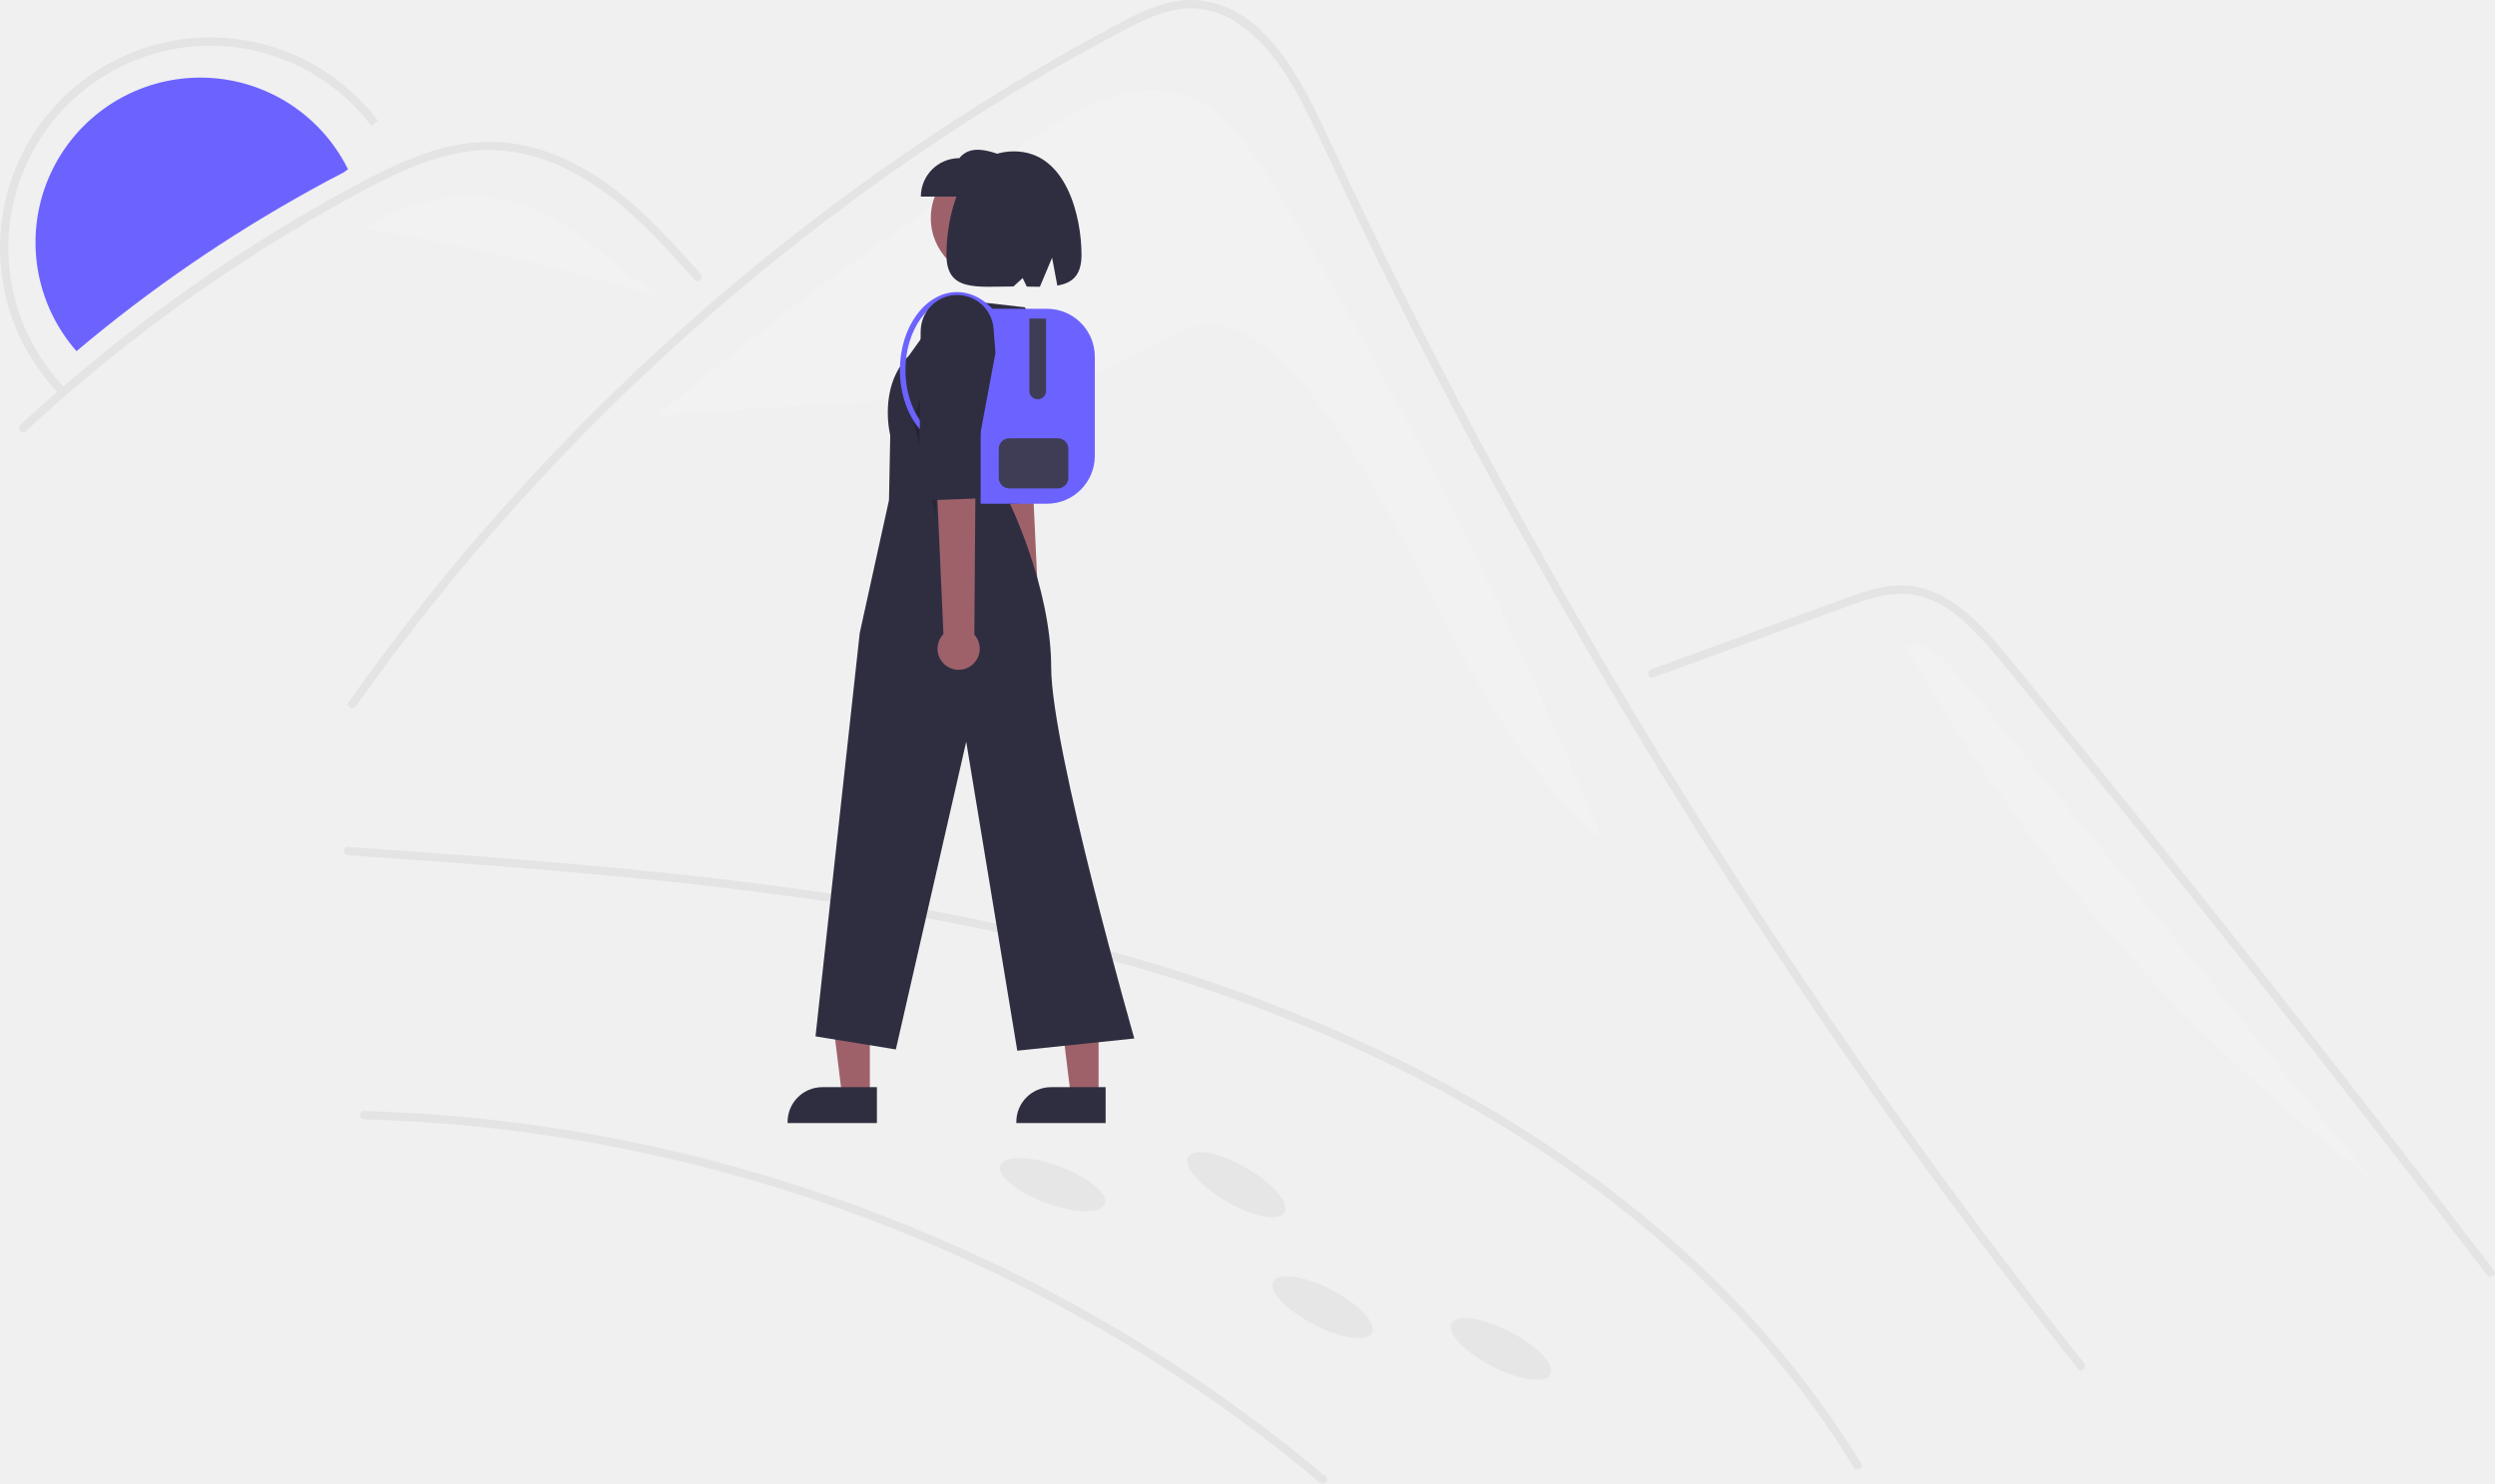
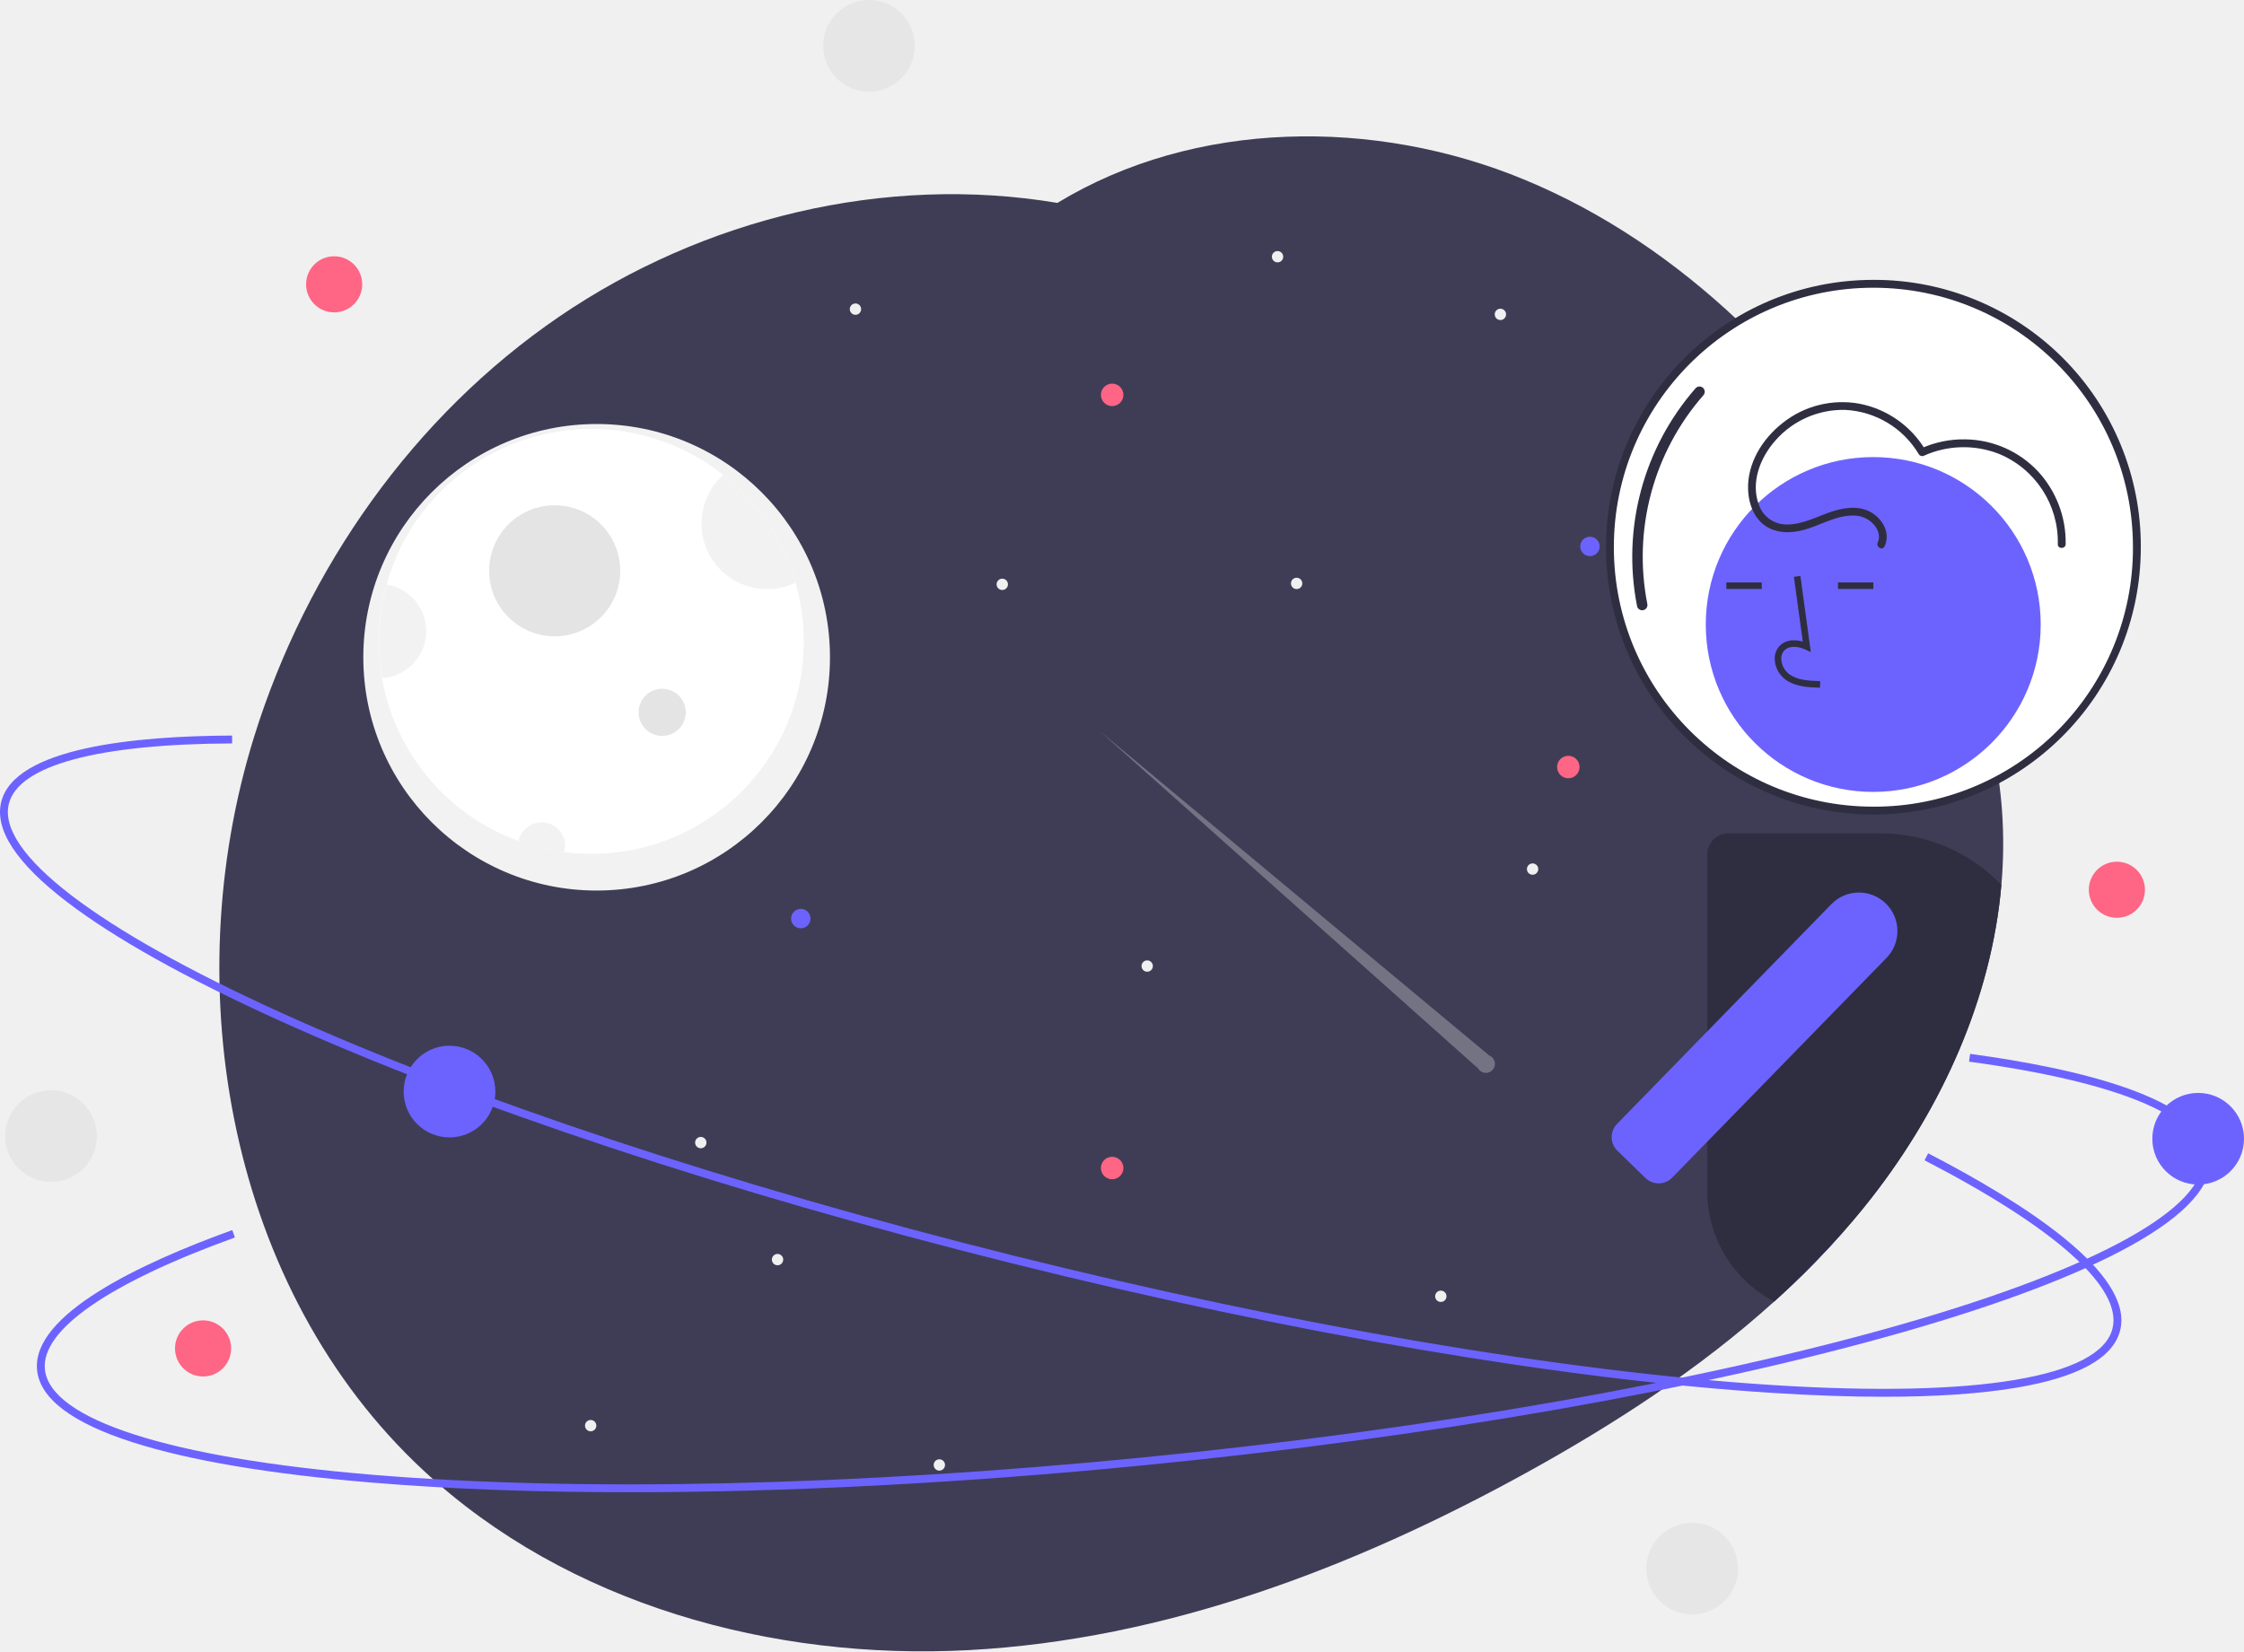
- <svg xmlns="http://www.w3.org/2000/svg" data-name="Layer 1" width="895.929" height="532.793" viewBox="0 0 895.929 532.793">
-   <path d="M609.574,250.425c-8.366-13.837-18.279-28.61-33.804-33.128-17.979-5.232-36.448,5.162-52.114,15.418a1518.606,1518.606,0,0,0-135.147,99.575l.047.537q50.424-3.477,100.849-6.955c24.288-1.675,49.41-3.581,70.873-15.07,8.145-4.36,16.084-10.184,25.313-10.59,11.467-.504,21.465,7.504,29.322,15.871,46.477,49.492,59.927,125.177,112.07,168.66A1654.786,1654.786,0,0,0,609.574,250.425Z" transform="translate(-152.0356 -183.6036)" fill="#f2f2f2" />
-   <path d="M277,244.395c-.547.394-1.094.789-1.64,1.175-4.026,2.026-7.98,4.187-11.915,6.366q-11.082,6.132-21.876,12.803-21.477,13.274-41.609,28.573-10.436,7.935-20.442,16.389c-.484-.529-.95-1.076-1.407-1.632-.108-.135-.224-.269-.323-.412a59.179,59.179,0,1,1,97.958-65.664c.063.108.126.224.179.332Q276.489,243.346,277,244.395Z" transform="translate(-152.0356 -183.6036)" fill="#6c63ff" />
-   <path d="M282.749,585.549a546.939,546.939,0,0,1,72.657,6.853,564.487,564.487,0,0,1,204.104,75.736,547.257,547.257,0,0,1,59.584,42.167q3.477,2.83,6.906,5.717c1.469,1.235,3.601-.877,2.121-2.121a553.001,553.001,0,0,0-59.249-43.455,562.436,562.436,0,0,0-64.376-35.232,571.35,571.35,0,0,0-68.49-26.673,563.482,563.482,0,0,0-71.253-17.576,553.19,553.19,0,0,0-72.756-8.088q-4.623-.204-9.248-.328c-1.931-.053-1.93,2.947,0,3Z" transform="translate(-152.0356 -183.6036)" fill="#e4e4e4" />
-   <path d="M276.995,490.724c43.579,3.048,87.174,6.147,130.58,11.159,43.45,5.017,86.748,11.985,129.17,22.753C574.248,534.154,610.988,546.687,645.952,563.324c32.69,15.554,63.876,34.524,92.029,57.33,27.759,22.488,52.579,48.738,72.435,78.486q3.753,5.622,7.266,11.397c1.004,1.646,3.6.14,2.59-1.514a350.705,350.705,0,0,0-69.843-81.83c-27.416-23.791-58.033-43.773-90.349-60.245A571.836,571.836,0,0,0,554.354,526.225C512.127,514.408,468.875,506.643,425.414,501.056c-43.85-5.637-87.946-9.054-132.034-12.181q-8.192-.581-16.385-1.152c-1.927-.135-1.918,2.866,0,3Z" transform="translate(-152.0356 -183.6036)" fill="#e4e4e4" />
-   <path d="M898.264,675.208q-7.709-9.735-15.31-19.56Q821.034,575.563,766.554,490.068q-37.005-58.065-70.34-118.36-15.87-28.665-30.87-57.78-11.64-22.575-22.76-45.42c-2.12-4.35-4.18-8.72-6.23-13.1-4.83-10.3-9.57-20.65-14.66-30.81-5.8-11.58-12.86-23.72-23.51-31.5a32.076,32.076,0,0,0-16.71-6.43c-8.67-.56-16.67,3.02-24.19,6.93-55.02,28.69-106.53,64.66-153.12,105.59a797.156,797.156,0,0,0-124.4,138.09c-1.1,1.57-3.7.07-2.59-1.51q6.555-9.27,13.37-18.34a801.562,801.562,0,0,1,204.64-190.88q19.906-12.9,40.56-24.59c6.94-3.93,13.91-7.81,21-11.45,6.95-3.57,14.33-6.78,22.27-6.9,27.02-.42,41.01,30.18,50.62,50.77q4.53,9.72,9.17,19.38,17.535,36.675,36.42,72.68,11.655,22.23,23.82,44.2,37.86,68.415,80.48,134.06,56.46,86.955,120.86,168.39C901.564,674.588,899.455,676.728,898.264,675.208Z" transform="translate(-152.0356 -183.6036)" fill="#e4e4e4" />
-   <path d="M401.494,284.078c-1.57-1.75-3.13-3.5-4.71-5.25-12.46-13.78-25.83-27.4-42.94-35.3a62.298,62.298,0,0,0-26.1-6.05c-9.34.03-18.47,2.48-27.1,5.91-4.08,1.63-8.07,3.48-12,5.45-4.49,2.26-8.9,4.67-13.29,7.1q-12.36,6.84-24.4,14.28-23.955,14.805-46.41,31.87-11.64,8.85-22.8,18.28-10.38,8.76-20.34,17.99c-1.42,1.31-3.54-.81-2.12-2.12,1.75-1.63,3.52-3.25,5.29-4.85q7.5-6.78,15.24-13.3,14.115-11.91,28.96-22.9,23.085-17.1,47.76-31.88,12.33-7.38,25-14.14c2.55-1.36,5.13-2.69,7.74-3.95a123.389,123.389,0,0,1,18.4-7.49,65.457,65.457,0,0,1,27.79-2.73,72.352,72.352,0,0,1,25.64,8.87c16.8,9.39,29.83,23.91,42.51,38.08C404.894,283.388,402.784,285.518,401.494,284.078Z" transform="translate(-152.0356 -183.6036)" fill="#e4e4e4" />
-   <path d="M745.717,426.875l40.257-14.724,19.988-7.311c6.51-2.381,13.004-5.091,19.733-6.796,5.95-1.507,11.995-1.754,17.861.228a41.165,41.165,0,0,1,13.931,8.636,113.053,113.053,0,0,1,11.426,12.203c4.352,5.23,8.639,10.514,12.946,15.781q26.661,32.606,52.974,65.495,26.312,32.888,52.272,66.056,26.024,33.249,51.69,66.776,3.144,4.107,6.283,8.219c1.156,1.514,3.763.021,2.59-1.514q-25.855-33.864-52.071-67.451-26.28-33.667-52.923-67.049-26.643-33.381-53.646-66.472-6.727-8.244-13.477-16.47c-3.796-4.626-7.548-9.302-11.711-13.607-7.642-7.903-17.189-14.888-28.617-15.077-6.719-.111-13.222,2.021-19.465,4.279-6.73,2.435-13.444,4.915-20.165,7.373l-40.538,14.827-10.135,3.707c-1.798.658-1.022,3.558.798,2.893Z" transform="translate(-152.0356 -183.6036)" fill="#e4e4e4" />
-   <path d="M287.818,227.059l-2.393,1.809a72.508,72.508,0,0,0-129.938,51.711,71.764,71.764,0,0,0,20.326,42.764l-2.139,2.104a74.736,74.736,0,0,1-21.169-44.535,75.508,75.508,0,0,1,135.313-53.853Z" transform="translate(-152.0356 -183.6036)" fill="#e4e4e4" />
-   <path d="M516.803,419.172a6.871,6.871,0,0,1-1.636-10.408l-8.929-89.601,14.91.989,4.13,88.23a6.908,6.908,0,0,1-8.475,10.79Z" transform="translate(-152.0356 -183.6036)" fill="#9e616a" />
-   <path d="M527.187,315.844l-3.909,29.709.543,18.208-16.398,1.501-3.287-15.144-1.811-40.092a11.964,11.964,0,0,1,10.57-12.424h0a11.964,11.964,0,0,1,13.243,10.315Z" transform="translate(-152.0356 -183.6036)" fill="#2f2e41" />
-   <polygon points="312.353 393.642 302.406 393.642 297.674 355.274 312.355 355.275 312.353 393.642" fill="#9e616a" />
-   <path d="M466.926,586.888l-32.074-.001v-.406a12.485,12.485,0,0,1,12.484-12.484h.001l19.59.001Z" transform="translate(-152.0356 -183.6036)" fill="#2f2e41" />
-   <polygon points="394.489 393.642 384.542 393.642 379.809 355.274 394.49 355.275 394.489 393.642" fill="#9e616a" />
-   <path d="M549.061,586.888l-32.074-.001v-.406a12.485,12.485,0,0,1,12.484-12.484h.001l19.59.001Z" transform="translate(-152.0356 -183.6036)" fill="#2f2e41" />
-   <circle cx="355.808" cy="78.311" r="21.566" fill="#9e616a" />
-   <path d="M505.057,292.236l14.967,1.71,0,0A39.827,39.827,0,0,1,525.116,329.91l-11.293,32.669s15.677,31.427,15.677,60.606,29.855,133.332,29.855,133.332l-42.024,4.384L498.994,449.948,473.726,560.453,444.879,555.757,460.767,410.873l10.499-47.688.447-23.256s-4.464-17.45,6.708-28.623L492.062,292.298Z" transform="translate(-152.0356 -183.6036)" fill="#2f2e41" />
-   <path d="M482.704,254.212h31.691v-13.814c-6.956-2.763-13.762-5.114-17.877,0a13.814,13.814,0,0,0-13.814,13.814Z" transform="translate(-152.0356 -183.6036)" fill="#2f2e41" />
-   <path d="M516.149,237.96c18.945,0,24.248,23.747,24.248,37.145,0,7.471-3.379,10.144-8.689,11.048l-1.875-10.001L525.442,286.583c-1.491.007-3.058-.021-4.683-.052l-1.489-3.066-3.321,3.011c-13.299.02-24.048,1.958-24.048-11.372C491.901,261.708,496.552,237.96,516.149,237.96Z" transform="translate(-152.0356 -183.6036)" fill="#2f2e41" />
-   <polygon points="336.096 185.524 335.295 150.737 333.17 135.294 327.917 150.592 336.096 185.524" opacity="0.2" />
-   <path d="M527.989,364.488H504.174v-70h23.815A17.204,17.204,0,0,1,545.174,311.673v35.63A17.204,17.204,0,0,1,527.989,364.488Z" transform="translate(-152.0356 -183.6036)" fill="#6c63ff" />
-   <path d="M524.674,326.988a3.003,3.003,0,0,1-3-3v-26h6v26A3.003,3.003,0,0,1,524.674,326.988Z" transform="translate(-152.0356 -183.6036)" fill="#3f3d56" />
-   <path d="M531.887,358.988H514.462a3.792,3.792,0,0,1-3.787-3.788v-10.425a3.792,3.792,0,0,1,3.787-3.788h17.425a3.792,3.792,0,0,1,3.787,3.788v10.425A3.792,3.792,0,0,1,531.887,358.988Z" transform="translate(-152.0356 -183.6036)" fill="#3f3d56" />
-   <path d="M482.271,337.695c-4.51-5.321-7.097-13.051-7.097-21.207,0-15.439,9.196-28,20.5-28,6.069,0,11.786,3.627,15.686,9.951l-1.702,1.05c-3.528-5.72-8.625-9-13.984-9-10.201,0-18.5,11.664-18.5,26,0,7.69,2.414,14.948,6.623,19.914Z" transform="translate(-152.0356 -183.6036)" fill="#6c63ff" />
-   <path d="M491.992,422.793a7.528,7.528,0,0,1-1.171-11.484L486.378,312.749l16.253,1.969-.726,96.774a7.569,7.569,0,0,1-9.913,11.301Z" transform="translate(-152.0356 -183.6036)" fill="#9e616a" />
-   <path d="M509.496,310.363,503.453,342.634l-.489,19.953-18.03.668-2.695-16.764.402-43.971a13.109,13.109,0,0,1,12.303-12.964l0,0a13.109,13.109,0,0,1,13.875,12.073Z" transform="translate(-152.0356 -183.6036)" fill="#2f2e41" />
-   <ellipse cx="530" cy="609" rx="7" ry="20" transform="translate(-376.9449 711.5657) rotate(-69.72823)" fill="#e6e6e6" />
-   <ellipse cx="596" cy="609" rx="7" ry="20" transform="translate(-381.4451 637.0475) rotate(-60)" fill="#e6e6e6" />
-   <ellipse cx="627" cy="653" rx="7" ry="20" transform="translate(-393.3557 725.4398) rotate(-62.59298)" fill="#e6e6e6" />
-   <ellipse cx="691" cy="668" rx="7" ry="20" transform="translate(-372.1318 790.3517) rotate(-62.59298)" fill="#e6e6e6" />
-   <path d="M348.546,260.867c-20.458-10.514-46.656-8.455-65.455,4.681a933.585,933.585,0,0,1,106.215,24.79C374.817,281.847,363.483,268.544,348.546,260.867Z" transform="translate(-152.0356 -183.6036)" fill="#f2f2f2" />
-   <path d="M282.89,265.512l-3.938,3.201c1.332-1.12,2.717-2.171,4.14-3.165C283.024,265.537,282.957,265.524,282.89,265.512Z" transform="translate(-152.0356 -183.6036)" fill="#f2f2f2" />
-   <path d="M855.971,427.023c-3.963-4.824-8.247-9.874-14.175-11.834l-5.534.218a627.704,627.704,0,0,0,167.189,191.136Q929.711,516.783,855.971,427.023Z" transform="translate(-152.0356 -183.6036)" fill="#f2f2f2" />
+ <svg xmlns="http://www.w3.org/2000/svg" data-name="Layer 1" viewBox="0 0 855.94 630.066">
+   <path d="M935.432,472.558c-3.73,43.08-22.51,84.71-49.3,119.14q-1.68,2.16-3.4,4.28-3.87,4.77-7.94,9.36-4.98,5.655-10.25,11.05-4.29,4.44-8.78,8.69-3.465,3.315-7.01,6.5c-28.43,25.69-61.09,46.89-94.74,65.43-65.67,36.17-137.65,63.57-212.52,67.56-74.86,3.98-153.01-17.46-207.91-68.52-73.99-68.81-94.64-183.58-64.6-280.05,19.98-64.18,60.76-122.24,116.26-160.16,55.02-37.59,124.43-54.51,190.12-43.45,52.44-31.87,121.09-32.48,178.1-8.89,30.42,12.59,57.72,31.31,81.67,53.93a339.343,339.343,0,0,1,30.72,33.23q1.455,1.785,2.88,3.6,5.97,7.545,11.55,15.4,8.01,11.265,15.21,23.03c1.32,2.16,2.63,4.33,3.91,6.52.86,1.47,1.73,2.95,2.58,4.44a.298.298,0,0,1,.04.1c13.31,23.41,24.19,48.39,29.86,74.5,1,4.62,1.84,9.26,2.49,13.94v.01q.855,5.955,1.29,11.97A176.977,176.977,0,0,1,935.432,472.558Z" transform="translate(-172.0302 -134.967)" fill="#3f3d56" />
+   <path d="M740.074,537.684,591.612,414.006,735.84,542.638a3.442,3.442,0,1,0,4.234-4.954Z" transform="translate(-172.0302 -134.967)" fill="#f0f0f0" opacity="0.3" />
+   <circle cx="227.582" cy="250.781" r="89" fill="#f2f2f2" />
+   <path d="M478.612,379.748a80.994,80.994,0,0,1-81,81,81.572,81.572,0,0,1-27.8-4.9,81.055,81.055,0,1,1,108.8-76.1Z" transform="translate(-172.0302 -134.967)" fill="#fff" />
+   <circle cx="211.582" cy="217.781" r="25" fill="#e4e4e4" />
+   <path d="M475.452,357.278a25.001,25.001,0,0,1-27.6-41.08A81.053,81.053,0,0,1,475.452,357.278Z" transform="translate(-172.0302 -134.967)" fill="#f2f2f2" />
+   <circle cx="252.582" cy="271.781" r="9" fill="#e4e4e4" />
+   <path d="M387.612,457.748a9.046,9.046,0,0,1-.31,2.34,79.528,79.528,0,0,1-17.49-4.24,9.002,9.002,0,0,1,17.8,1.9Z" transform="translate(-172.0302 -134.967)" fill="#f2f2f2" />
+   <path d="M334.612,375.748a18.002,18.002,0,0,1-16.8,17.96,81.548,81.548,0,0,1,1.76-35.71A18,18,0,0,1,334.612,375.748Z" transform="translate(-172.0302 -134.967)" fill="#f2f2f2" />
+   <circle cx="606.457" cy="208.483" r="3.702" fill="#6c63ff" />
+   <circle cx="572.302" cy="119.949" r="2.163" fill="#f0f0f0" />
+   <circle cx="225.302" cy="543.949" r="2.163" fill="#f0f0f0" />
+   <circle cx="584.581" cy="331.594" r="2.163" fill="#f0f0f0" />
+   <circle cx="305.457" cy="350.483" r="3.702" fill="#6c63ff" />
+   <circle cx="171.457" cy="416.483" r="17.483" fill="#6c63ff" />
+   <circle cx="267.302" cy="435.949" r="2.163" fill="#f0f0f0" />
+   <circle cx="487.302" cy="97.949" r="2.163" fill="#f0f0f0" />
+   <circle cx="358.302" cy="558.949" r="2.163" fill="#f0f0f0" />
+   <circle cx="326.302" cy="117.949" r="2.163" fill="#f0f0f0" />
+   <circle cx="382.302" cy="222.949" r="2.163" fill="#f0f0f0" />
+   <circle cx="296.581" cy="480.594" r="2.163" fill="#f0f0f0" />
+   <circle cx="549.581" cy="494.594" r="2.163" fill="#f0f0f0" />
+   <circle cx="437.581" cy="368.594" r="2.163" fill="#f0f0f0" />
+   <circle cx="494.581" cy="222.594" r="2.163" fill="#f0f0f0" />
+   <circle cx="598.212" cy="292.655" r="4.289" fill="#ff6584" />
+   <circle cx="424.212" cy="150.655" r="4.289" fill="#ff6584" />
+   <circle cx="424.212" cy="445.655" r="4.289" fill="#ff6584" />
+   <path d="M863.452,605.338a7.694,7.694,0,0,0-7.39,5.58,7.39,7.39,0,0,0-.3,2.12v12.04q4.485-4.245,8.78-8.69,5.265-5.4,10.25-11.05Z" transform="translate(-172.0302 -134.967)" fill="#6c63ff" />
+   <path d="M890.681,667.898q-19.368,0-42.457-1.464c-79.614-5.056-182.738-22.633-290.376-49.492-107.638-26.859-206.93-59.794-279.585-92.734-35.393-16.047-62.556-31.236-80.735-45.147-19.247-14.727-27.666-27.564-25.024-38.153,5.148-20.629,50.731-25.142,88.064-25.295l.013,3c-51.268.21-81.514,8.387-85.166,23.022-4.652,18.64,33.287,47.741,104.087,79.841,72.496,32.868,171.605,65.739,279.073,92.557,107.467,26.816,210.401,44.363,289.84,49.408,77.579,4.928,124.743-2.938,129.395-21.578,3.862-15.477-21.598-38.275-71.689-64.198l1.379-2.664c36.397,18.836,78.646,45.852,73.222,67.589-2.643,10.589-16.105,17.965-40.015,21.923C927.076,666.767,910.335,667.898,890.681,667.898Z" transform="translate(-172.0302 -134.967)" fill="#6c63ff" />
+   <circle cx="714.582" cy="208.781" r="100.5" fill="#fff" />
+   <path d="M886.612,241.748a102,102,0,1,0,102,102A101.635,101.635,0,0,0,886.612,241.748Zm0,201a99,99,0,1,1,99-99A98.618,98.618,0,0,1,886.612,442.748Z" transform="translate(-172.0302 -134.967)" fill="#2f2e41" />
+   <path d="M798.417,367.818a2.001,2.001,0,0,1-1.957-1.598,97.669,97.669,0,0,1,22.341-83.135,2,2,0,0,1,2.986,2.661A93.597,93.597,0,0,0,800.378,365.415a2.002,2.002,0,0,1-1.961,2.403Z" transform="translate(-172.0302 -134.967)" fill="#2f2e41" />
+   <circle cx="714.519" cy="238.274" r="63.877" fill="#6c63ff" />
+   <path d="M866.248,397.357c-4.141-.115-9.294-.259-13.264-3.159a10.186,10.186,0,0,1-4.008-7.606,6.852,6.852,0,0,1,2.33-5.628c2.074-1.752,5.101-2.163,8.364-1.204l-3.381-24.706,2.482-.34,3.974,29.045-2.072-.951c-2.403-1.102-5.701-1.663-7.75.069a4.403,4.403,0,0,0-1.444,3.627,7.699,7.699,0,0,0,2.982,5.671c3.089,2.257,7.197,2.548,11.856,2.678Z" transform="translate(-172.0302 -134.967)" fill="#2f2e41" />
+   <rect x="658.495" y="222.218" width="13.491" height="2.505" fill="#2f2e41" />
+   <rect x="701.08" y="222.218" width="13.491" height="2.505" fill="#2f2e41" />
+   <path d="M889.232,452.908h-57.9a8.147,8.147,0,0,0-8.14,8.14v128.33a47.67,47.67,0,0,0,25.56,42.2q3.555-3.18,7.01-6.5,4.485-4.245,8.78-8.69,5.265-5.4,10.25-11.05,4.08-4.59,7.94-9.36,1.725-2.115,3.4-4.28c26.79-34.43,45.57-76.06,49.3-119.14A64.049,64.049,0,0,0,889.232,452.908Z" transform="translate(-172.0302 -134.967)" fill="#2f2e41" />
+   <path d="M891.342,479.688a14.611,14.611,0,0,0-10.43-4.17,14.465,14.465,0,0,0-9.16,3.36,13.123,13.123,0,0,0-1.17,1.07l-47.39,48.6-34.37,35.25a6.801,6.801,0,0,0-1.28,1.8,7.296,7.296,0,0,0-.77,3.32,7.168,7.168,0,0,0,2.18,5.07l1.35,1.32,9.8,9.55.01-.01a7.291,7.291,0,0,0,4.66,1.63,7.167,7.167,0,0,0,5.07-2.18l1.59-1.62,11.38-11.67.38-.39,68.41-70.16a14.691,14.691,0,0,0-.26-20.77Z" transform="translate(-172.0302 -134.967)" fill="#6c63ff" />
+   <path d="M890.862,343.44c2.112-4.467-.053-9.238-3.764-12.091-4.676-3.595-10.722-3.001-16.04-1.299-5.822,1.863-11.514,5.216-17.804,5.023a11.131,11.131,0,0,1-10.244-7.278c-3.369-8.639.436-18.295,6.3-24.847a34.268,34.268,0,0,1,26.544-11.586,34.65,34.65,0,0,1,28.068,16.903,1.541,1.541,0,0,0,2.052.538,36.882,36.882,0,0,1,28.394-.714,36.29,36.29,0,0,1,22.58,34.492c-.05,1.931,2.95,1.93,3,0a39.892,39.892,0,0,0-10.599-27.812,38.719,38.719,0,0,0-27.567-12.168,39.336,39.336,0,0,0-17.322,3.612l2.052.538a37.699,37.699,0,0,0-25.099-17.728,36.485,36.485,0,0,0-29.424,7.328c-7.702,6.027-13.538,15.38-13.175,25.411.157,4.34,1.447,8.796,4.461,12.031,3.86,4.143,9.622,4.859,14.946,3.798,7.076-1.411,13.535-6.064,20.911-5.921a10.212,10.212,0,0,1,7.642,3.445c1.625,1.833,2.604,4.47,1.497,6.811-.821,1.736,1.765,3.26,2.59,1.514Z" transform="translate(-172.0302 -134.967)" fill="#2f2e41" />
+   <path d="M412.094,704.323c-35.599.001-68.694-1.221-98.322-3.686-38.727-3.223-69.415-8.403-91.21-15.396-23.077-7.405-35.319-16.667-36.388-27.528-2.083-21.158,39.334-40.725,74.445-53.413l1.02,2.822c-48.217,17.424-73.957,35.286-72.479,50.298,1.882,19.119,47.392,33.781,124.862,40.228,79.325,6.601,183.717,4.262,293.947-6.59,110.23-10.849,213.076-28.906,289.591-50.846,74.726-21.426,116.505-44.68,114.623-63.799-1.562-15.874-33.203-28.793-89.092-36.379l.403-2.973c40.61,5.512,89.479,16.762,91.674,39.058,1.069,10.861-9.133,22.332-30.323,34.094-20.015,11.109-49.104,22.173-86.458,32.883-76.685,21.988-179.72,40.081-290.125,50.948C539.002,700.86,472.017,704.323,412.094,704.323Z" transform="translate(-172.0302 -134.967)" fill="#6c63ff" />
+   <circle cx="838.457" cy="434.483" r="17.483" fill="#6c63ff" />
+   <circle cx="331.457" cy="17.483" r="17.483" fill="#e6e6e6" />
+   <circle cx="19.457" cy="433.483" r="17.483" fill="#e6e6e6" />
+   <circle cx="127.457" cy="108.483" r="10.702" fill="#ff6584" />
+   <circle cx="77.457" cy="514.483" r="10.702" fill="#ff6584" />
+   <circle cx="807.457" cy="339.483" r="10.702" fill="#ff6584" />
+   <circle cx="645.457" cy="598.483" r="17.483" fill="#e6e6e6" />
</svg>
